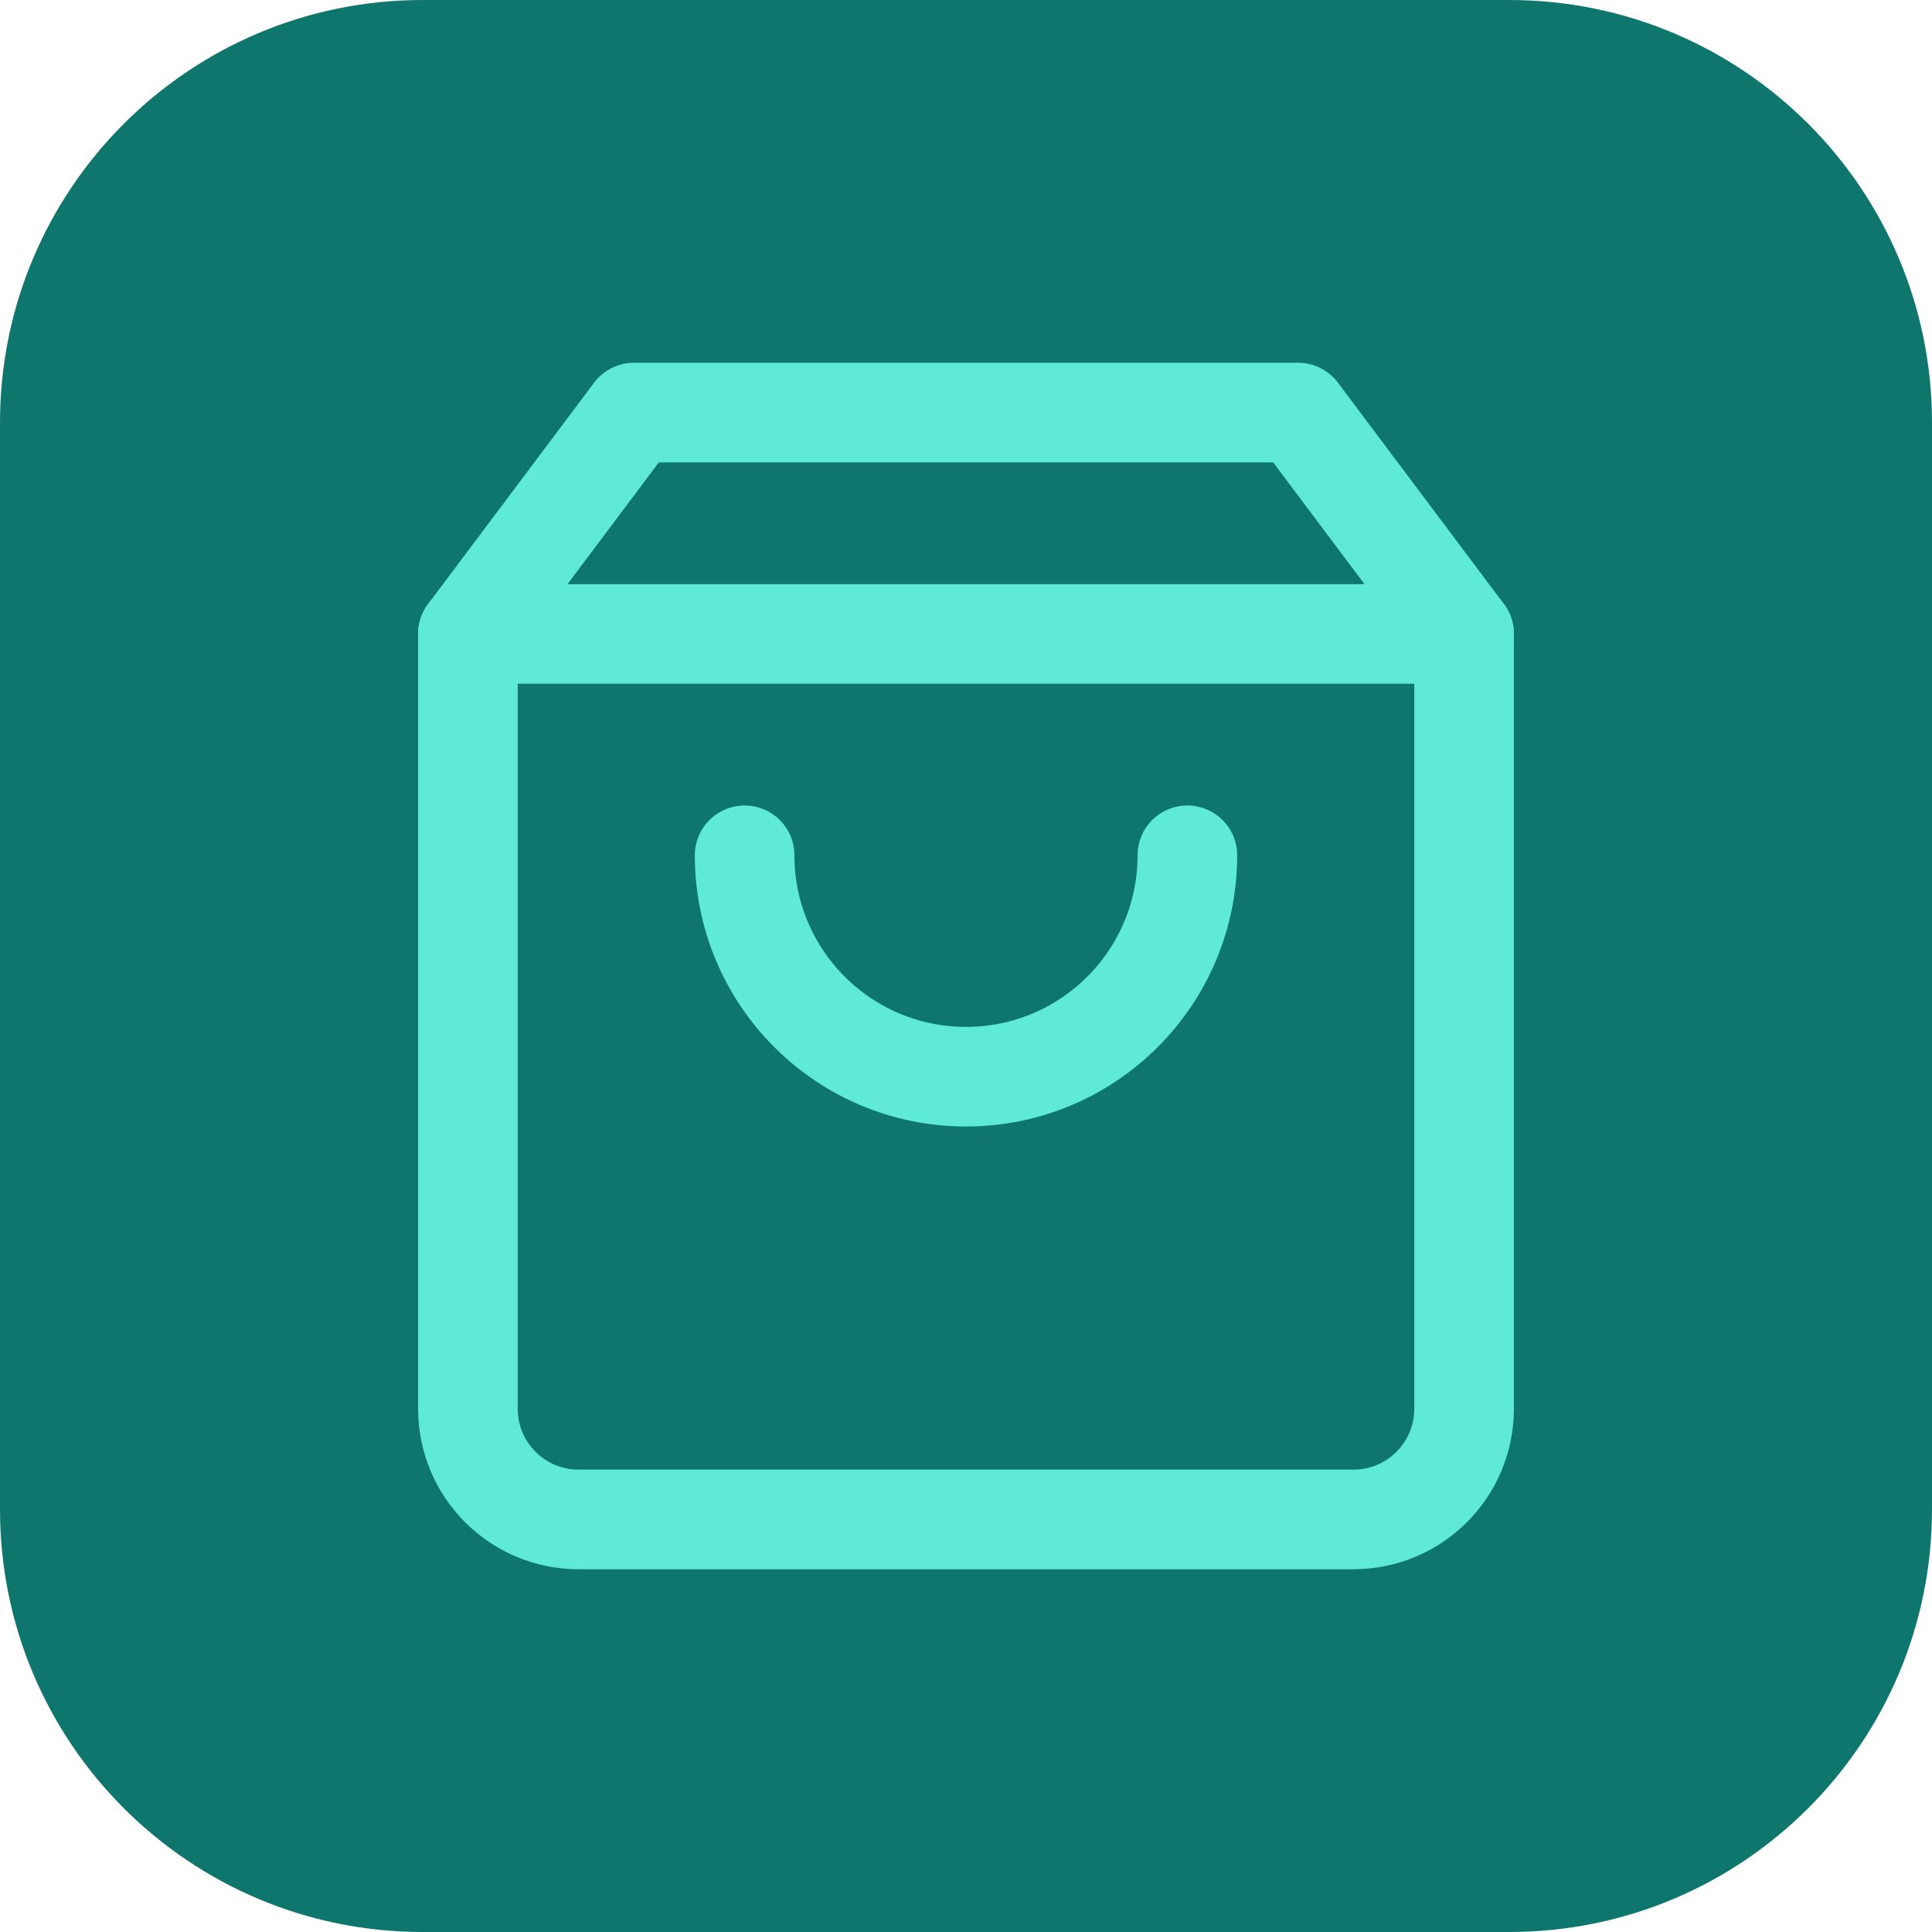
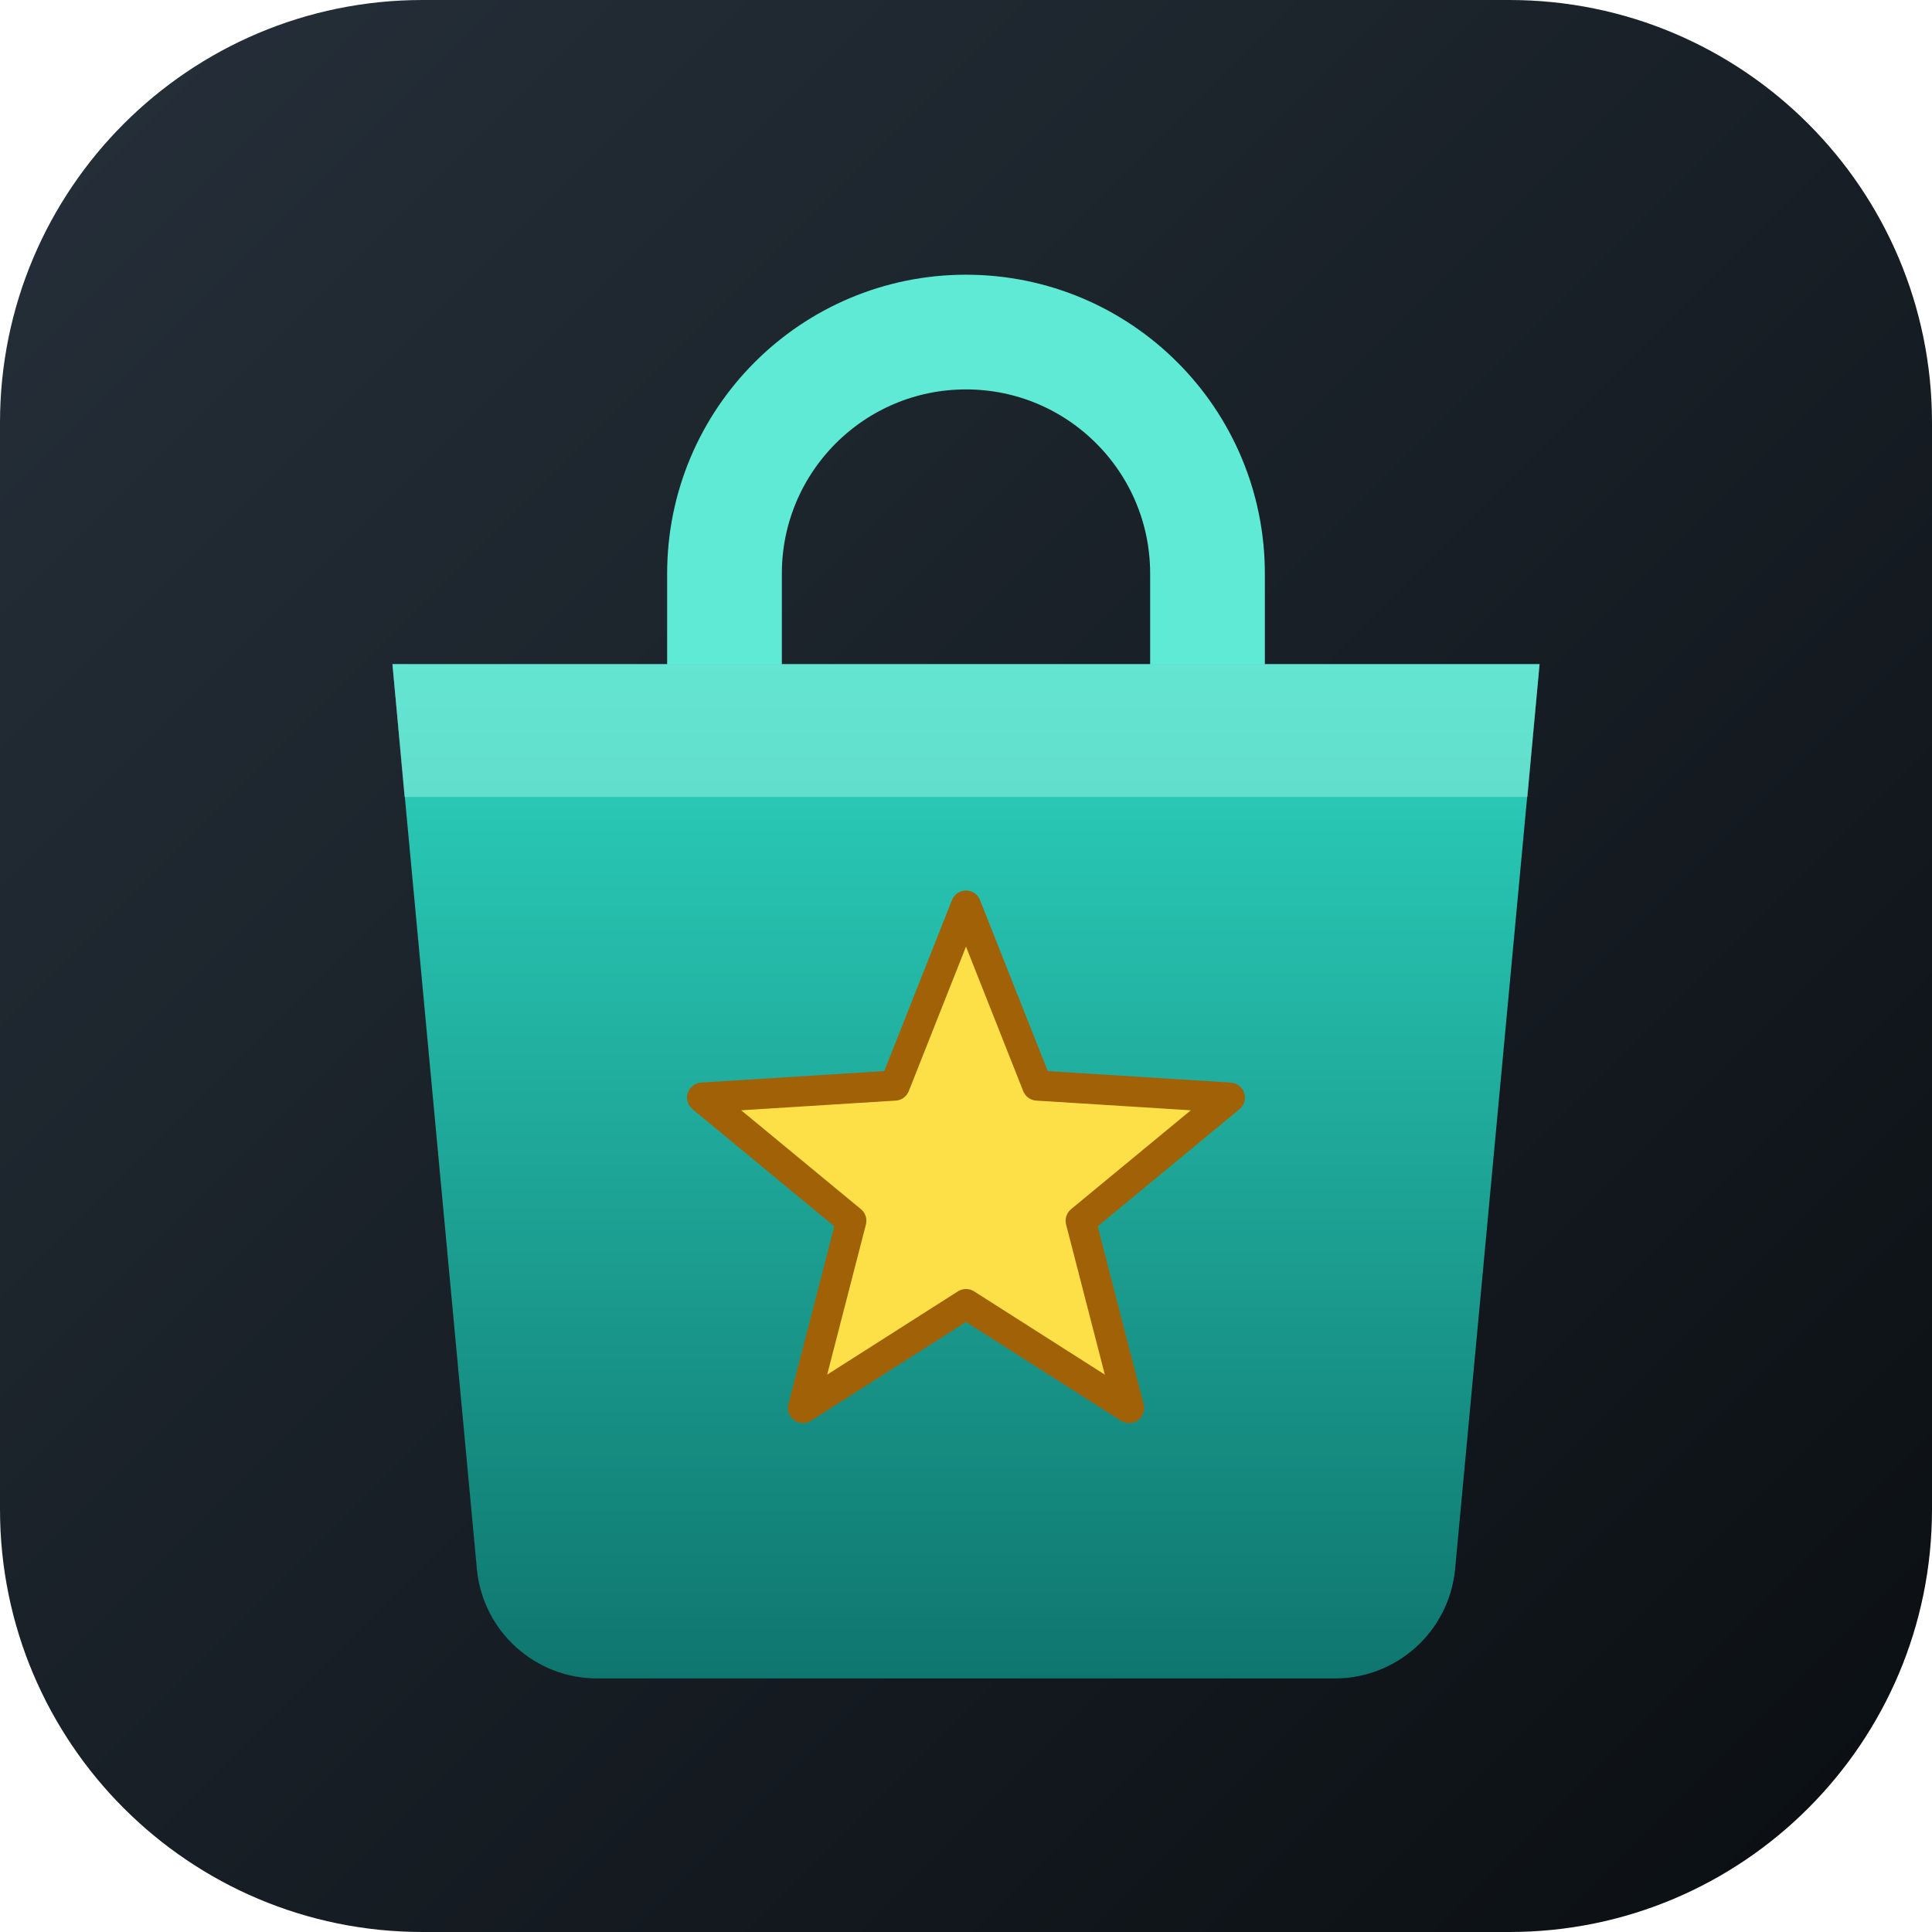
<svg xmlns="http://www.w3.org/2000/svg" viewBox="0 0 32 32">
-   <rect width="32" height="32" rx="7" fill="#0f766e" />
-   <svg x="5" y="5" width="22" height="22" viewBox="0 0 24 24" fill="none" stroke="#5eead4" stroke-width="1.8" stroke-linecap="round" stroke-linejoin="round">
-     <path d="M6 2 3 6v14a2 2 0 0 0 2 2h14a2 2 0 0 0 2-2V6l-3-4Z" />
-     <path d="M3 6h18" />
-     <path d="M16 10a4 4 0 0 1-8 0" />
-   </svg>
+   <defs>
+     <linearGradient id="tile" x1="0" y1="0" x2="1" y2="1">
+       <stop offset="0" stop-color="#26303a" />
+       <stop offset="1" stop-color="#0a0e12" />
+     </linearGradient>
+     <linearGradient id="bag" x1="0" y1="0" x2="0" y2="1">
+       <stop offset="0" stop-color="#2dd4bf" />
+       <stop offset="1" stop-color="#0f766e" />
+     </linearGradient>
+   </defs>
+   <rect width="32" height="32" rx="7" fill="url(#tile)" />
+   <path d="M12 11V9.5a4 4 0 0 1 8 0V11" fill="none" stroke="#5eead4" stroke-width="1.9" stroke-linecap="round" />
+   <path d="M6.5 11h19l-1.4 15a2 2 0 0 1-2 1.8H9.9a2 2 0 0 1-2-1.8z" fill="url(#bag)" />
+   <path d="M6.5 11h19l-.2 2.2H6.7z" fill="#99f6e4" opacity=".5" />
+   <path d="M16.00 15.00L17.18 17.98L20.37 18.18L17.90 20.22L18.70 23.32L16.00 21.60L13.30 23.32L14.10 20.22L11.63 18.18L14.82 17.98Z" fill="#fde047" stroke="#a16207" stroke-width=".5" stroke-linejoin="round" />
</svg>
